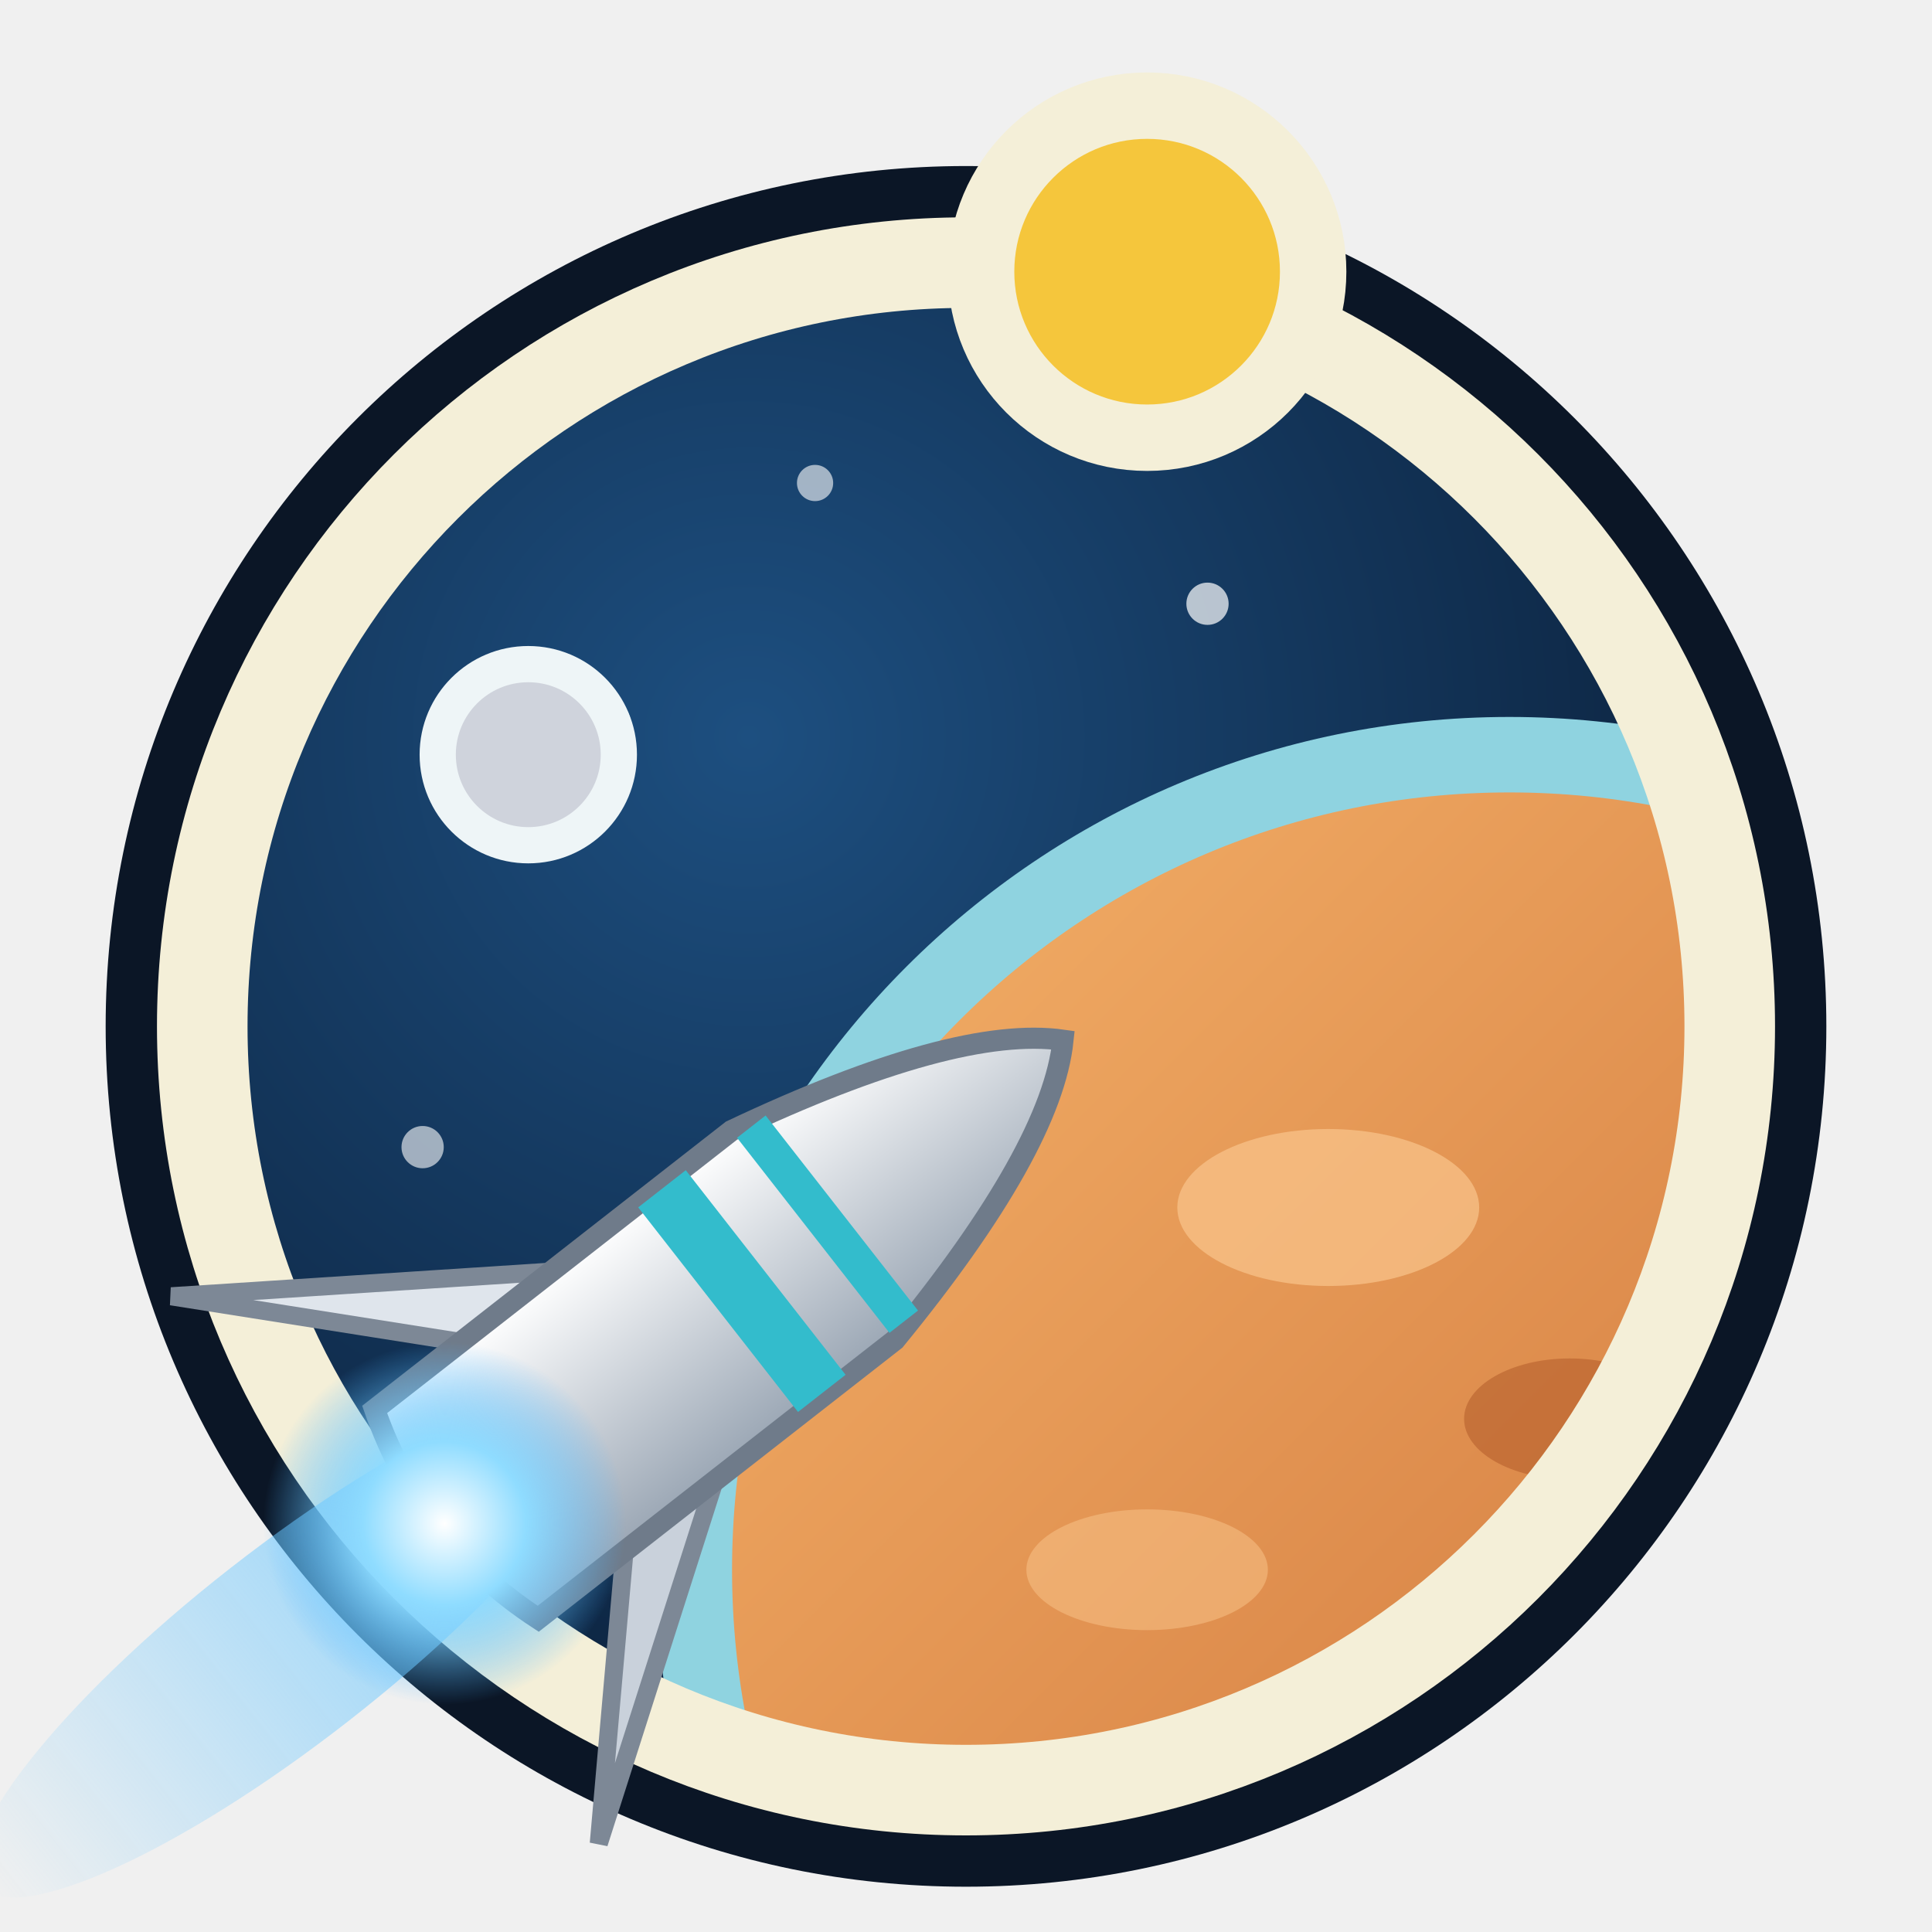
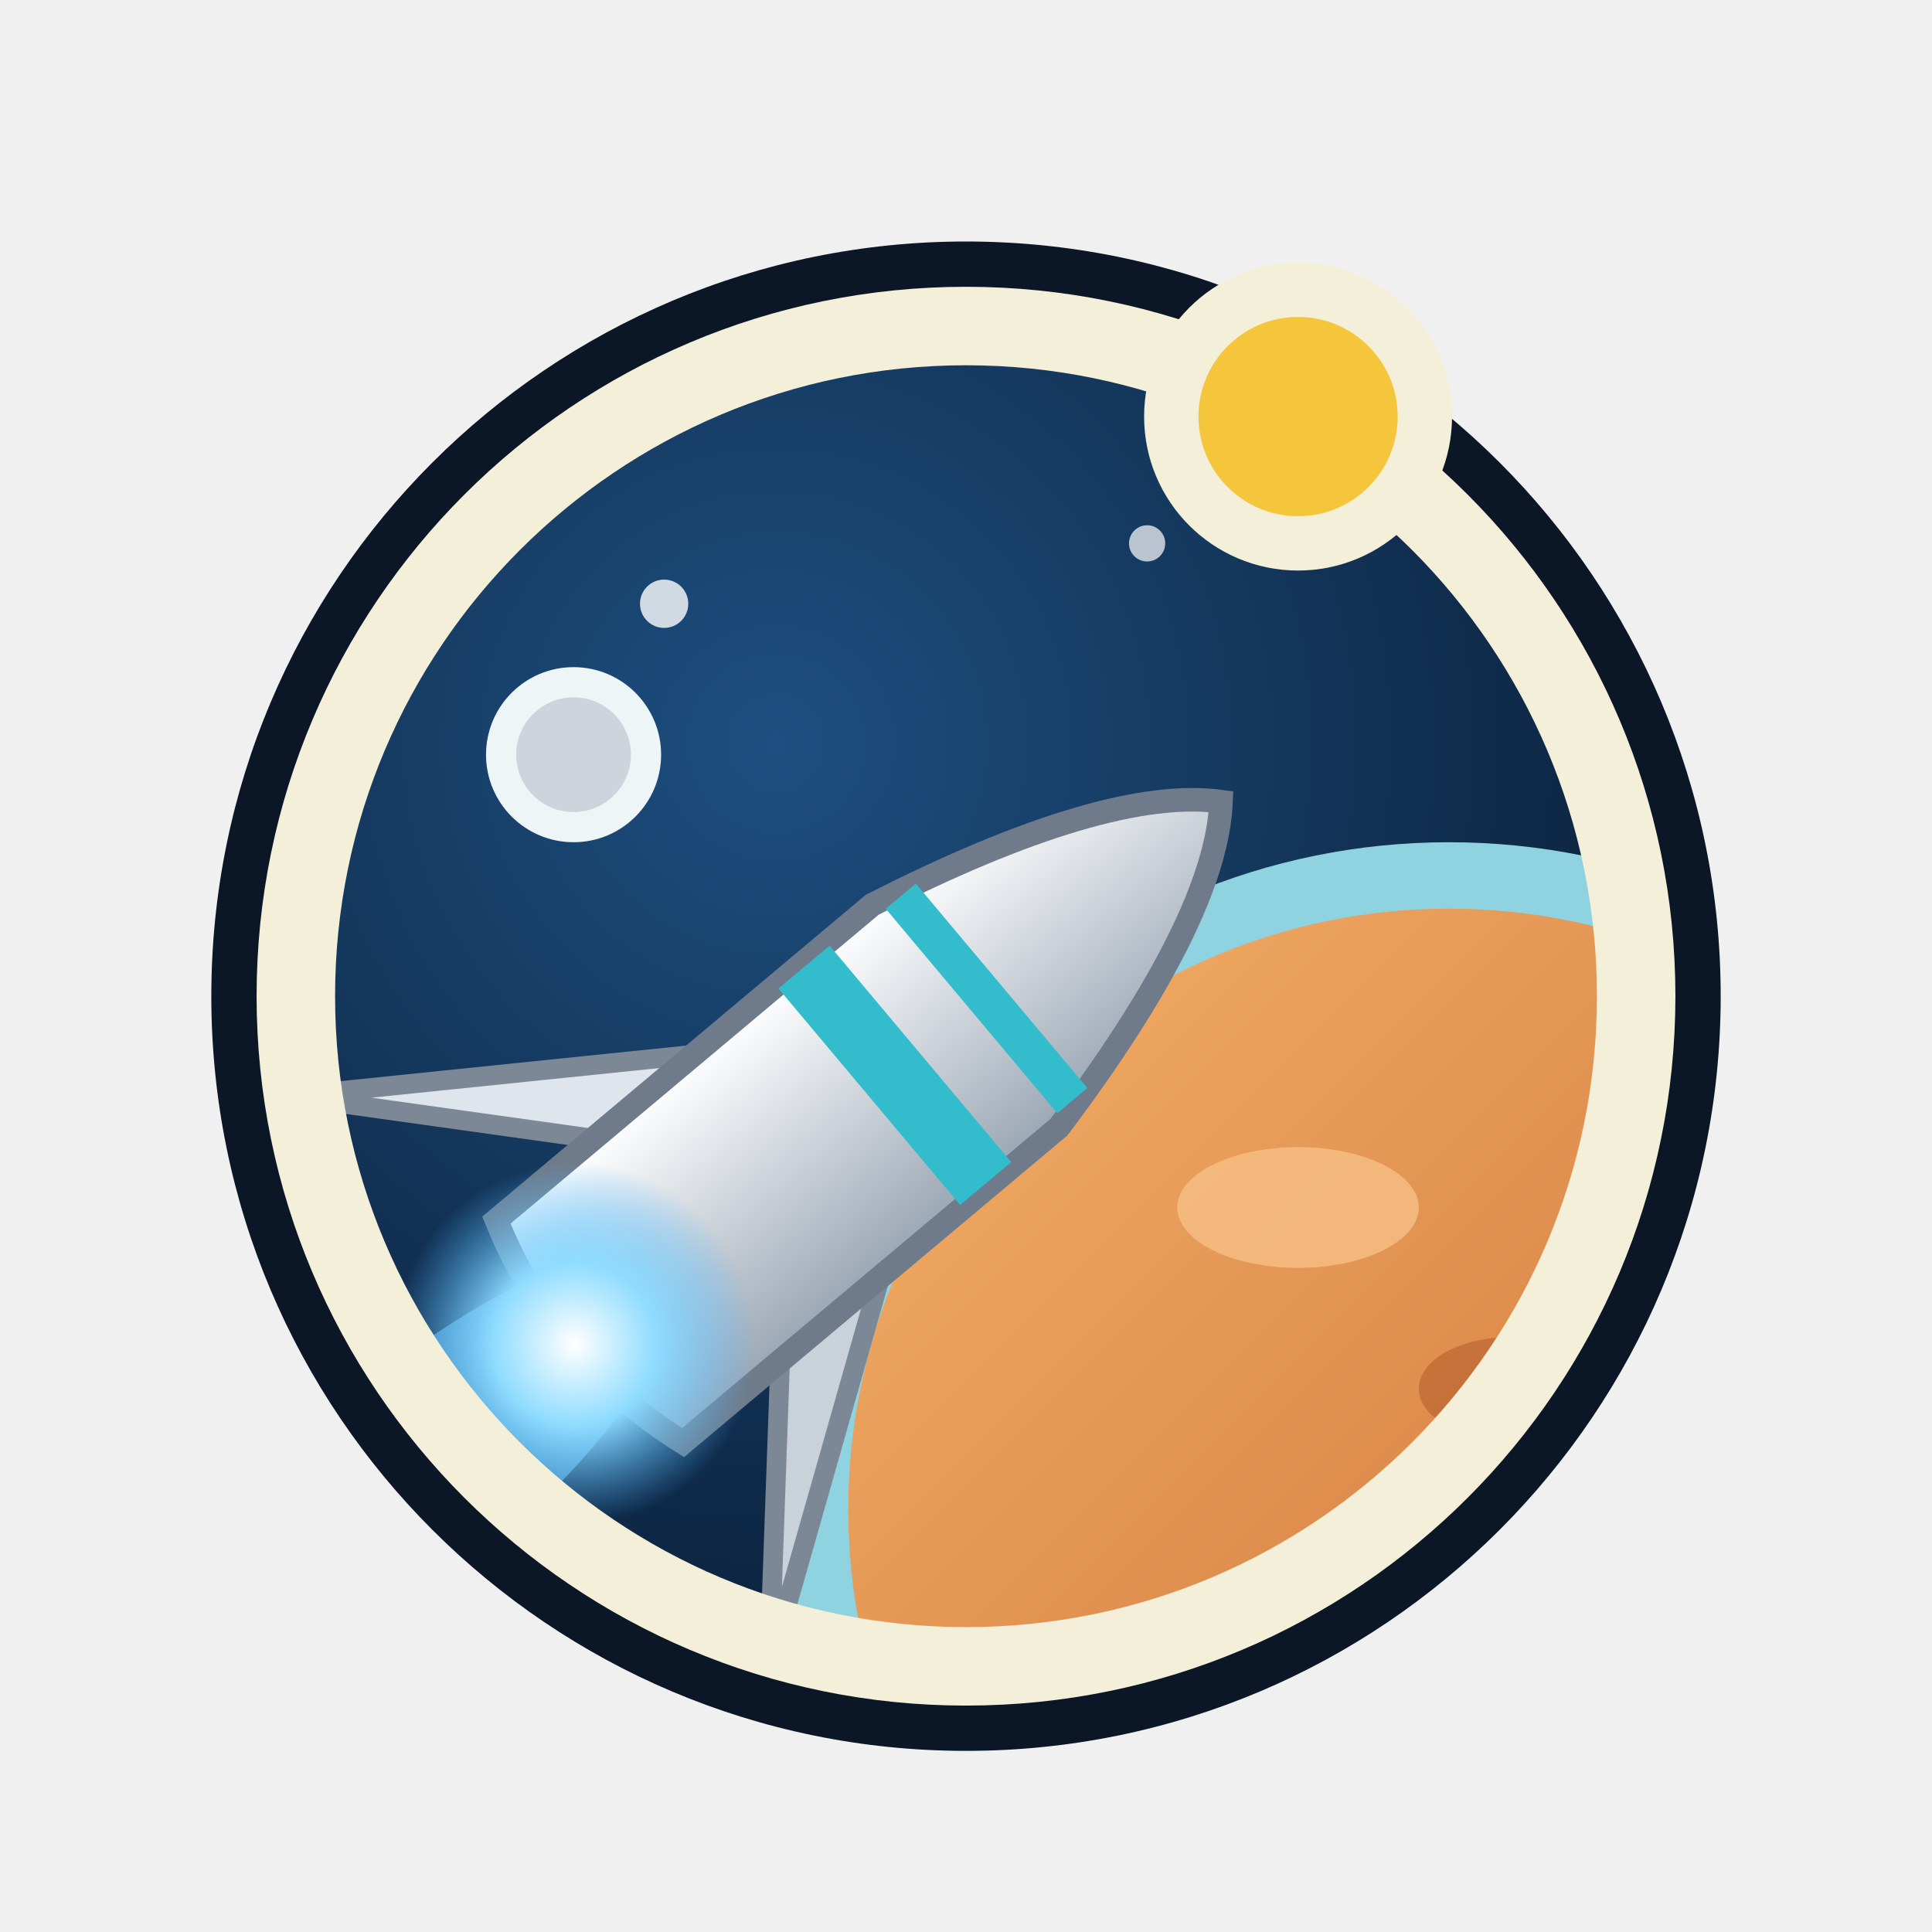
<svg xmlns="http://www.w3.org/2000/svg" viewBox="0 0 64 64" width="64" height="64">
  <defs>
    <radialGradient id="space" cx="0.35" cy="0.3" r="0.8">
      <stop offset="0" stop-color="#1d4f80" />
      <stop offset="1" stop-color="#0a1d36" />
    </radialGradient>
    <linearGradient id="planet" x1="0" y1="0" x2="1" y2="1">
      <stop offset="0" stop-color="#f6b46b" />
      <stop offset="1" stop-color="#c25f2a" />
    </linearGradient>
    <linearGradient id="hull" x1="0" y1="0" x2="0" y2="1">
      <stop offset="0" stop-color="#ffffff" />
      <stop offset="1" stop-color="#9aa6b4" />
    </linearGradient>
    <radialGradient id="glow">
      <stop offset="0" stop-color="#ffffff" />
      <stop offset="0.45" stop-color="#8fdcff" />
      <stop offset="1" stop-color="#4ab4ff" stop-opacity="0" />
    </radialGradient>
    <linearGradient id="trail" x1="1" y1="0" x2="0" y2="0">
      <stop offset="0" stop-color="#6cc8ff" stop-opacity="0.9" />
      <stop offset="1" stop-color="#6cc8ff" stop-opacity="0" />
    </linearGradient>
    <clipPath id="port">
-       <circle cx="32" cy="34" r="24" />
+       <circle cx="32" cy="33" r="21" />
    </clipPath>
  </defs>
-   <circle cx="32" cy="34" r="28.5" fill="#0b1626" />
-   <circle cx="32" cy="34" r="24" fill="url(#space)" />
+   <circle cx="32" cy="33" r="25" fill="#0b1626" />
+   <circle cx="32" cy="33" r="21" fill="url(#space)" />
  <g clip-path="url(#port)">
-     <circle cx="20" cy="24" r="0.9" fill="#fff" opacity="0.8" />
-     <circle cx="40" cy="20" r="0.7" fill="#fff" opacity="0.7" />
-     <circle cx="27" cy="16" r="0.6" fill="#fff" opacity="0.6" />
-     <circle cx="14" cy="38" r="0.7" fill="#fff" opacity="0.6" />
-     <circle cx="50" cy="52" r="27" fill="url(#planet)" stroke="#8fd3e0" stroke-width="2.5" />
-     <ellipse cx="44" cy="40" rx="5" ry="2.6" fill="#f9c58c" opacity="0.7" />
-     <ellipse cx="52" cy="47" rx="3.5" ry="2" fill="#a94f22" opacity="0.45" />
-     <ellipse cx="38" cy="52" rx="4" ry="2" fill="#f9c58c" opacity="0.5" />
-     <circle cx="17.5" cy="25" r="3" fill="#cfd3dc" stroke="#eef5f7" stroke-width="1.2" />
+     <circle cx="22" cy="20" r="0.8" fill="#fff" opacity="0.8" />
+     <circle cx="38" cy="18" r="0.6" fill="#fff" opacity="0.7" />
+     <circle cx="16" cy="36" r="0.6" fill="#fff" opacity="0.6" />
+     <circle cx="48" cy="50" r="21" fill="url(#planet)" stroke="#8fd3e0" stroke-width="2.2" />
+     <ellipse cx="43" cy="40" rx="4" ry="2" fill="#f9c58c" opacity="0.7" />
+     <ellipse cx="50" cy="46" rx="3" ry="1.7" fill="#a94f22" opacity="0.45" />
+     <circle cx="19" cy="25" r="2.4" fill="#cfd3dc" stroke="#eef5f7" stroke-width="1" />
+     <g transform="translate(28 37) rotate(-40) scale(1.3)">
+       <ellipse cx="-14" cy="0" rx="8" ry="2.6" fill="url(#trail)" />
+       <path d="M-5 -3.4 L-10.5 -9.5 L-1.5 -3.4 Z" fill="#dfe5ec" stroke="#7d8896" stroke-width="0.5" />
+       <path d="M-5 3.4 L-10.5 9.5 L-1.5 3.4 Z" fill="#c9d1db" stroke="#7d8896" stroke-width="0.5" />
+       <path d="M-8.5 -3.7 L4 -3.7 Q10.5 -2.2 12.5 0 Q10.5 2.2 4 3.7 L-8.5 3.7 Q-9.7 0 -8.5 -3.7 Z" fill="url(#hull)" stroke="#6f7b8a" stroke-width="0.6" />
+       <rect x="0.8" y="-3.6" width="1.7" height="7.2" fill="#33bccc" />
+       <rect x="4.2" y="-3.4" width="1" height="6.8" fill="#33bccc" />
+       <circle cx="-9" cy="0" r="4.6" fill="url(#glow)" />
+     </g>
  </g>
-   <circle cx="32" cy="34" r="25.3" fill="none" stroke="#f4efd8" stroke-width="3" />
-   <circle cx="38" cy="9" r="5.5" fill="#f5c63c" stroke="#f4efd8" stroke-width="2.2" />
-   <g transform="translate(23 44) rotate(-38)">
-     <ellipse cx="-17" cy="0" rx="13" ry="3.2" fill="url(#trail)" />
-     <path d="M-6 -4 L-13 -11.5 L-2 -4 Z" fill="#dfe5ec" stroke="#7d8896" stroke-width="0.6" />
-     <path d="M-6 4 L-13 11.5 L-2 4 Z" fill="#c9d1db" stroke="#7d8896" stroke-width="0.6" />
-     <path d="M-10 -4.4 L5 -4.4 Q13 -2.6 15.5 0 Q13 2.6 5 4.4 L-10 4.4 Q-11.5 0 -10 -4.4 Z" fill="url(#hull)" stroke="#6f7b8a" stroke-width="0.7" />
-     <rect x="1" y="-4.3" width="2" height="8.6" fill="#33bccc" />
-     <rect x="5" y="-4.1" width="1.2" height="8.2" fill="#33bccc" />
-     <circle cx="-10.5" cy="0" r="6" fill="url(#glow)" />
-   </g>
+   <circle cx="32" cy="33" r="22.2" fill="none" stroke="#f4efd8" stroke-width="2.6" />
+   <circle cx="43" cy="13.8" r="4.2" fill="#f5c63c" stroke="#f4efd8" stroke-width="1.8" />
</svg>
